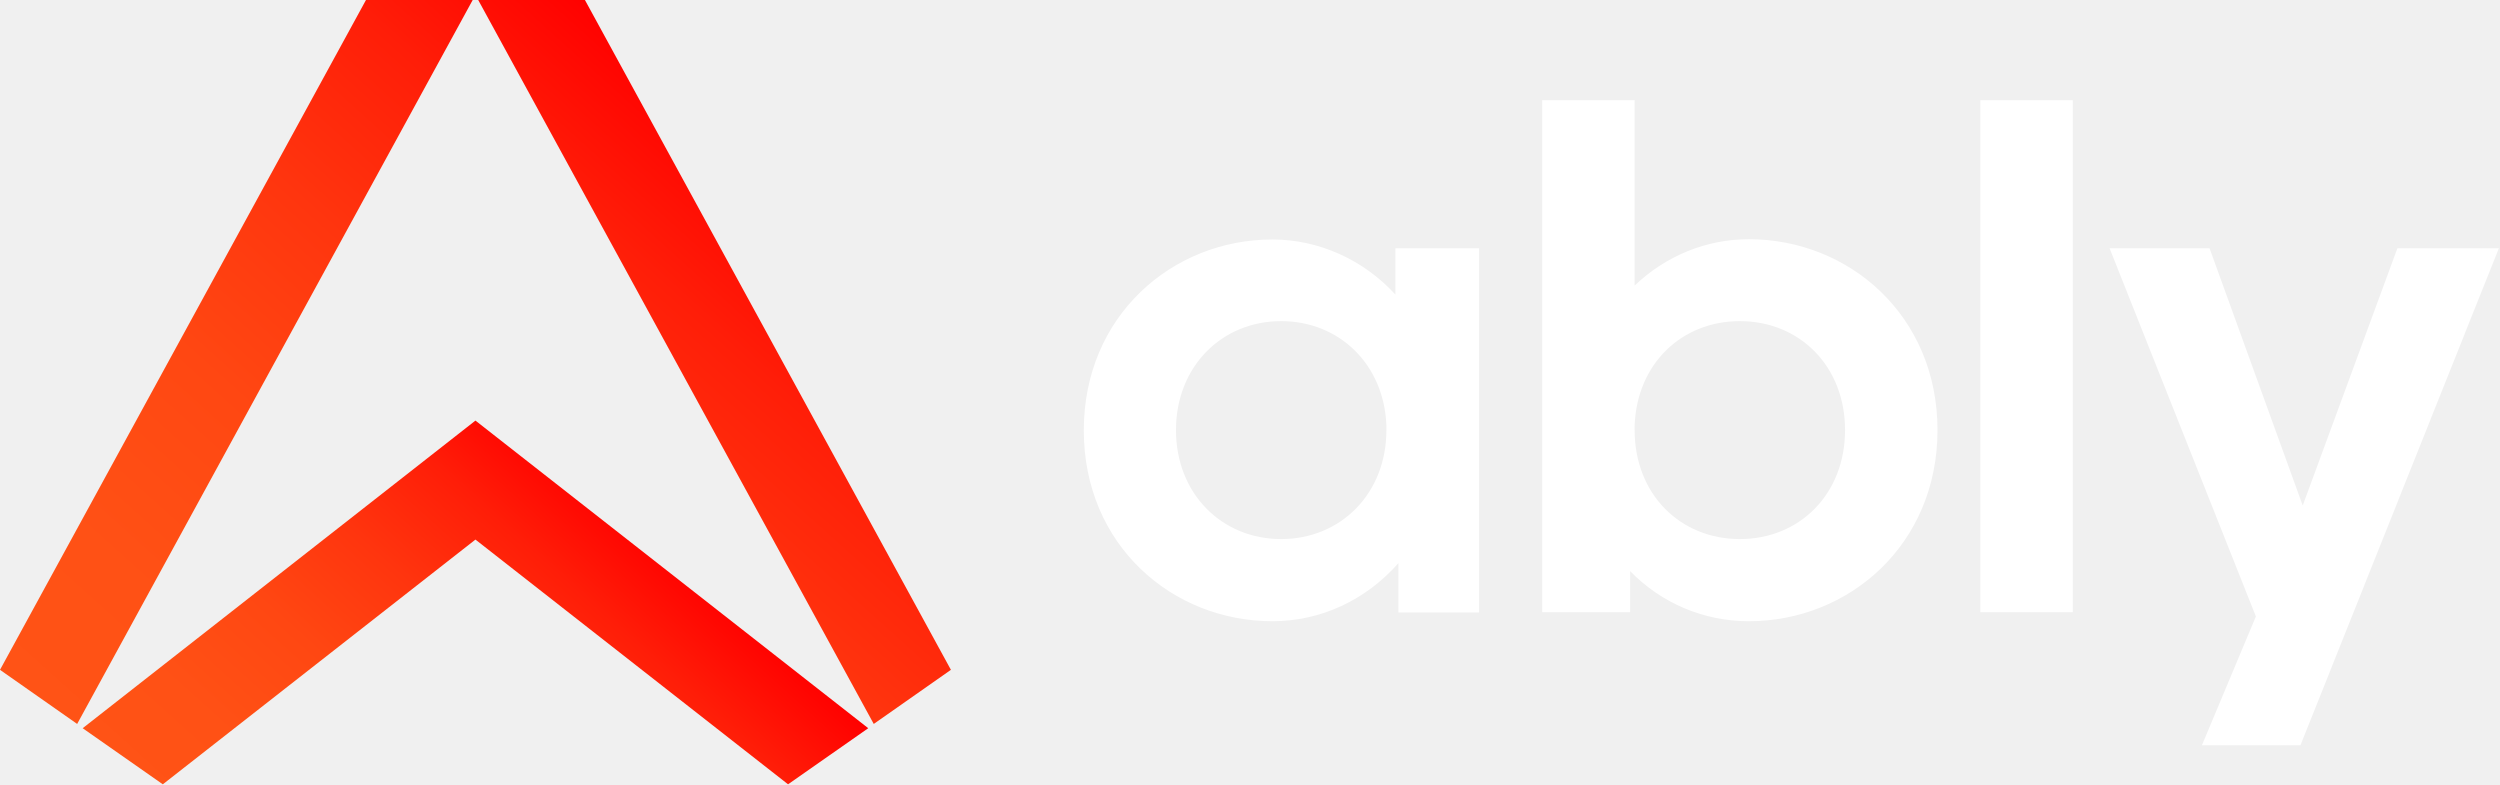
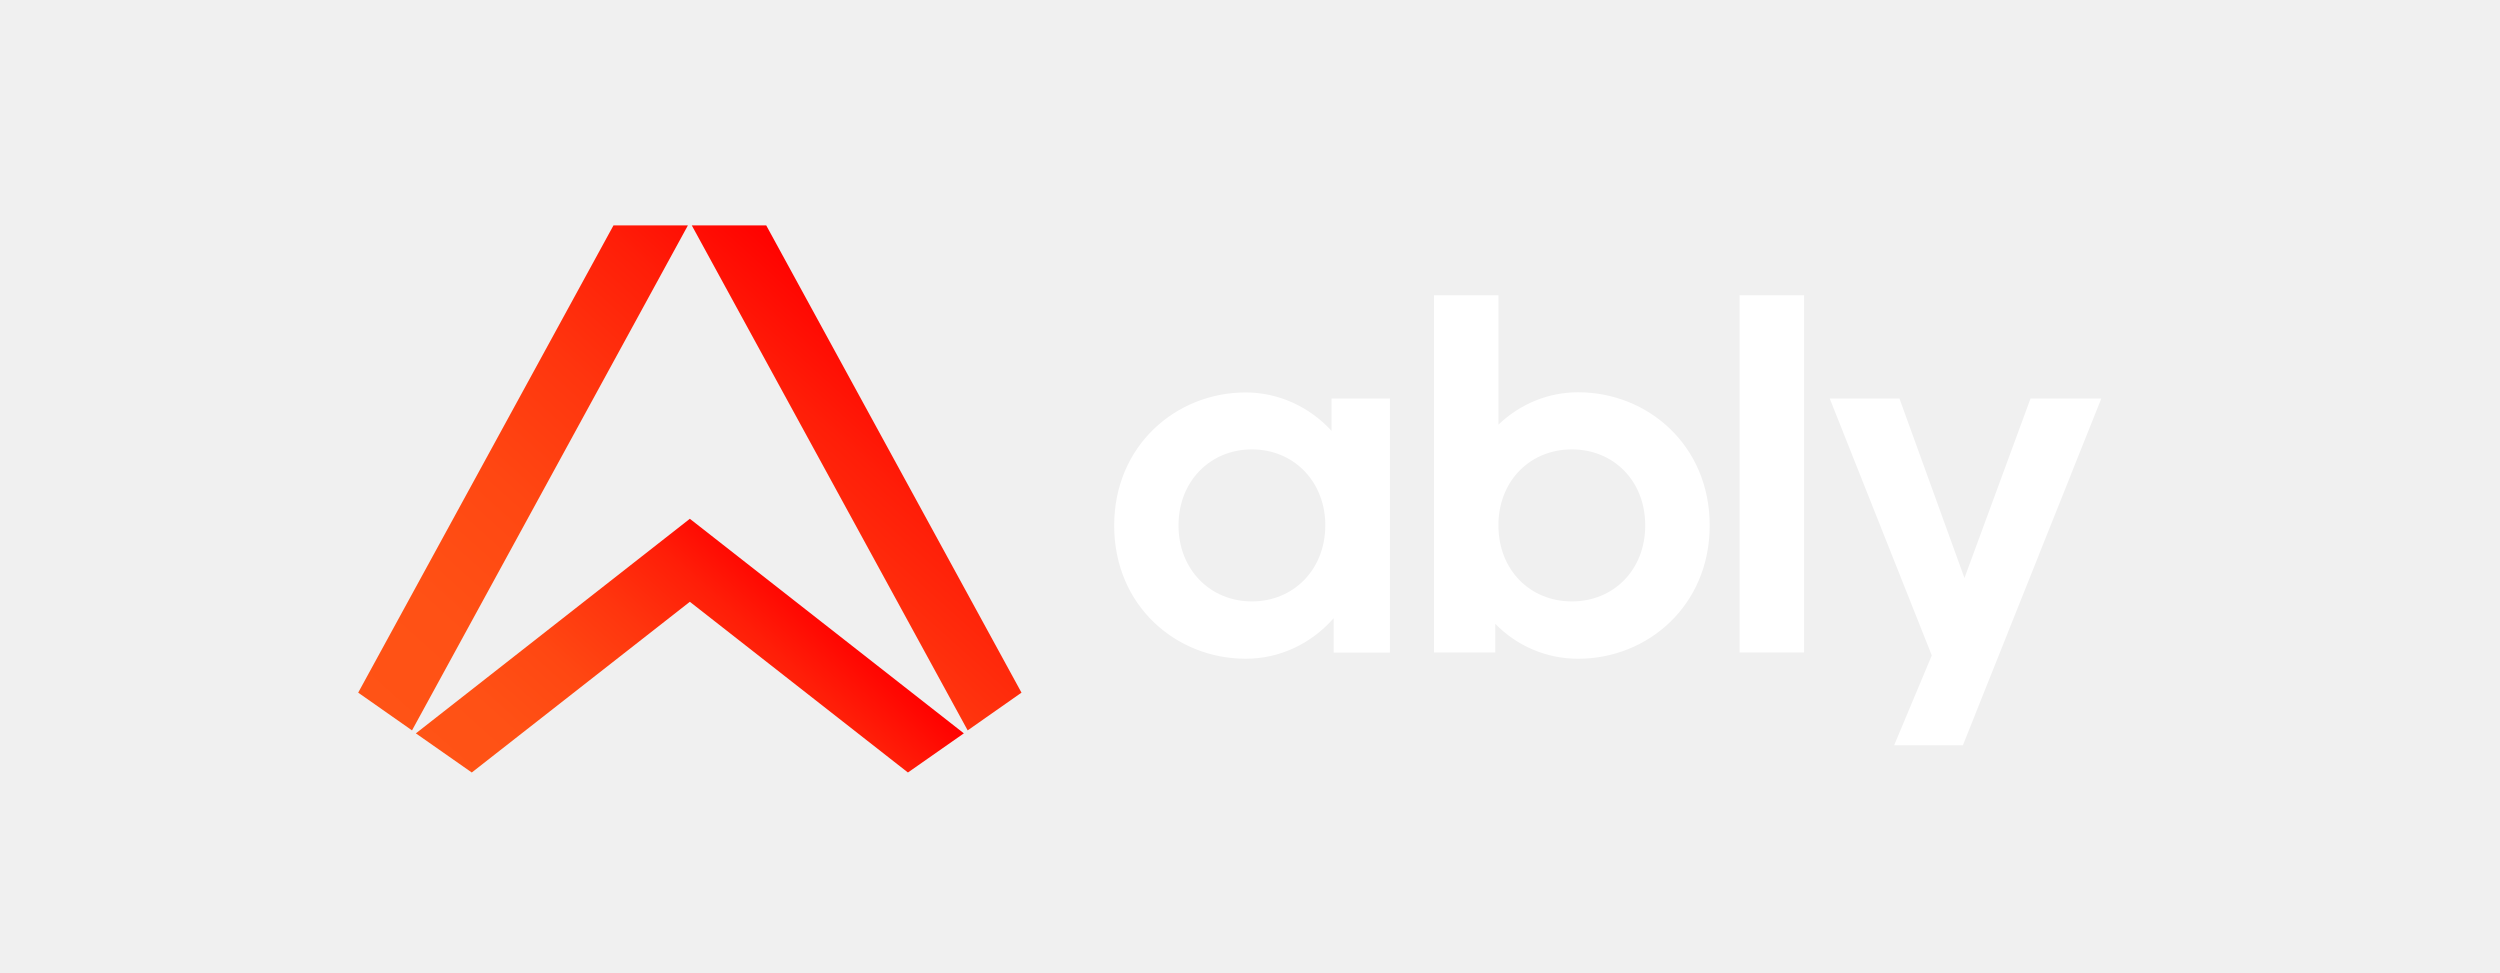
- <svg xmlns="http://www.w3.org/2000/svg" xmlns:ns1="http://vectornator.io" style="fill-rule:evenodd;clip-rule:evenodd;stroke-linecap:round;stroke-linejoin:round;" xml:space="preserve" version="1.1" viewBox="0 0 102 32">
+ <svg xmlns="http://www.w3.org/2000/svg" xmlns:ns1="http://vectornator.io" xml:space="preserve" viewBox="0 0 144 56" clip-rule="evenodd" stroke-linecap="round" stroke-linejoin="round">
  <defs>
-     <linearGradient y1="37.422" id="LinearGradient" x1="5.474" y2="7.45" x2="32.46" gradientUnits="userSpaceOnUse" gradientTransform="matrix(1 0 0 1 0 0)">
+     <linearGradient y1="37.422" id="a" x1="5.474" y2="7.45" x2="32.46" gradientUnits="userSpaceOnUse" gradientTransform="matrix(.98478 0 0 .98478 20.632 12.982)">
      <stop stop-color="#ff5416" offset="0" />
      <stop stop-color="#ff5115" offset="0.254" />
      <stop stop-color="#ff4712" offset="0.461" />
      <stop stop-color="#ff350e" offset="0.652" />
      <stop stop-color="#ff1e08" offset="0.833" />
      <stop stop-color="#ff0000" offset="1" />
    </linearGradient>
-     <linearGradient y1="39.359" id="LinearGradient_2" x1="10.708" y2="21.645" x2="26.658" gradientUnits="userSpaceOnUse" gradientTransform="matrix(1 0 0 1 0 0)">
-       <stop stop-color="#ff5416" offset="0" />
-       <stop stop-color="#ff5115" offset="0.254" />
-       <stop stop-color="#ff4712" offset="0.461" />
-       <stop stop-color="#ff350e" offset="0.652" />
-       <stop stop-color="#ff1e08" offset="0.833" />
-       <stop stop-color="#ff0000" offset="1" />
-     </linearGradient>
-     <linearGradient y1="-0.979" id="LinearGradient_3" x1="99.175" y2="-0.979" x2="102.462" gradientUnits="userSpaceOnUse" gradientTransform="matrix(1 0 0 1 0 0)">
-       <stop stop-color="#ff5416" offset="0" />
-       <stop stop-color="#ff5115" offset="0.254" />
-       <stop stop-color="#ff4712" offset="0.461" />
-       <stop stop-color="#ff350e" offset="0.652" />
-       <stop stop-color="#ff1e08" offset="0.833" />
-       <stop stop-color="#ff0000" offset="1" />
-     </linearGradient>
-     <linearGradient y1="-0.979" id="LinearGradient_4" x1="102.462" y2="-0.979" x2="103.679" gradientUnits="userSpaceOnUse" gradientTransform="matrix(1 0 0 1 0 0)">
+     <linearGradient y1="39.359" id="b" x1="10.708" y2="21.645" x2="26.658" gradientUnits="userSpaceOnUse" gradientTransform="matrix(.98478 0 0 .98478 20.632 12.982)">
      <stop stop-color="#ff5416" offset="0" />
      <stop stop-color="#ff5115" offset="0.254" />
      <stop stop-color="#ff4712" offset="0.461" />
      <stop stop-color="#ff350e" offset="0.652" />
      <stop stop-color="#ff1e08" offset="0.833" />
      <stop stop-color="#ff0000" offset="1" />
    </linearGradient>
  </defs>
-   <g id="Untitled" ns1:layerName="Untitled">
-     <path d="M62.922+24.979L62.922+4.088L66.693+4.088L66.693+11.651C67.971+10.435+69.616+9.76+71.354+9.76C75.432+9.76+79.05+12.867+79.05+17.548C79.05+22.229+75.432+25.346+71.354+25.346C69.524+25.346+67.797+24.621+66.509+23.302L66.509+24.979L62.922+24.979ZM75.278+17.548C75.278+14.932+73.418+13.102+70.986+13.102C68.615+13.102+66.785+14.84+66.693+17.364L66.693+17.548C66.693+20.165+68.553+21.994+70.986+21.994C73.418+21.994+75.278+20.165+75.278+17.548ZM80.797+24.979L80.797+4.088L84.569+4.088L84.569+24.979L80.797+24.979ZM89.843+30.395L92.04+25.152L86.071+10.128L90.149+10.128L93.951+20.625L97.814+10.128L101.954+10.128L93.859+30.406L89.843+30.406L89.843+30.395ZM56.933+10.128L56.933+12.019C55.625+10.588+53.795+9.771+51.915+9.771C47.837+9.771+44.219+12.878+44.219+17.559C44.219+22.25+47.837+25.346+51.915+25.346C53.867+25.346+55.717+24.498+57.056+22.975L57.056+24.989L60.346+24.989L60.346+10.128L56.933+10.128ZM56.565+17.548C56.565+20.134+54.705+21.994+52.272+21.994C49.84+21.994+47.98+20.134+47.98+17.548C47.98+14.963+49.84+13.102+52.272+13.102C54.644+13.102+56.473+14.871+56.565+17.364L56.565+17.548Z" opacity="1" fill="#ffffff" />
-     <path d="M19.286+0L3.148+29.537L0+27.329L14.932+0L19.286+0ZM19.511+0L35.649+29.537L38.797+27.329L23.865+0L19.511+0Z" opacity="1" fill="url(#LinearGradient)" />
-     <path d="M35.424+29.711L19.398+17.16L3.373+29.711L6.643+32L19.398+22.015L32.153+32L35.424+29.711Z" opacity="1" fill="url(#LinearGradient_2)" />
-     <path d="M99.175-1.092L102.462-1.092L102.462-0.865L99.175-0.865L99.175-1.092Z" opacity="1" fill="url(#LinearGradient_3)" />
-     <path d="M102.462-1.092L103.679-1.092L103.679-0.865L102.462-0.865L102.462-1.092Z" opacity="1" fill="url(#LinearGradient_4)" />
+   <g ns1:layerName="Untitled" fill-rule="evenodd">
+     <path d="M82.597 37.58V17.009h3.713v7.448c1.258-1.198 2.879-1.862 4.59-1.862 4.016 0 7.579 3.06 7.579 7.67 0 4.61-3.563 7.679-7.58 7.679a6.63 6.63 0 0 1-4.77-2.013v1.65h-3.532Zm12.168-7.316c0-2.577-1.832-4.379-4.227-4.379-2.335 0-4.137 1.711-4.228 4.197v.182c0 2.576 1.832 4.378 4.228 4.378 2.395 0 4.227-1.802 4.227-4.378Zm5.435 7.317V17.008h3.714v20.573H100.2Zm8.907 5.334 2.164-5.163-5.878-14.796h4.016l3.744 10.337 3.805-10.337h4.076l-7.971 19.97h-3.956v-.011ZM76.698 22.956v1.862c-1.288-1.409-3.09-2.214-4.941-2.214-4.016 0-7.58 3.06-7.58 7.67 0 4.62 3.564 7.669 7.58 7.669 1.922 0 3.744-.835 5.062-2.335v1.983h3.241V22.956h-3.362Zm-.362 7.308c0 2.546-1.832 4.378-4.227 4.378-2.395 0-4.227-1.832-4.227-4.378 0-2.547 1.831-4.379 4.227-4.379 2.335 0 4.137 1.741 4.227 4.197v.182Z" fill="#ffffff" />
+     <path d="M39.624 12.982 23.732 42.07l-3.1-2.174 14.705-26.914h4.287Zm.222 0L55.738 42.07l3.1-2.174-14.704-26.914h-4.288Z" fill="url(#a)" />
+     <path d="M55.517 42.24 39.735 29.882l-15.781 12.36 3.22 2.254 12.561-9.833 12.561 9.833 3.22-2.254Z" fill="url(#b)" />
  </g>
</svg>
